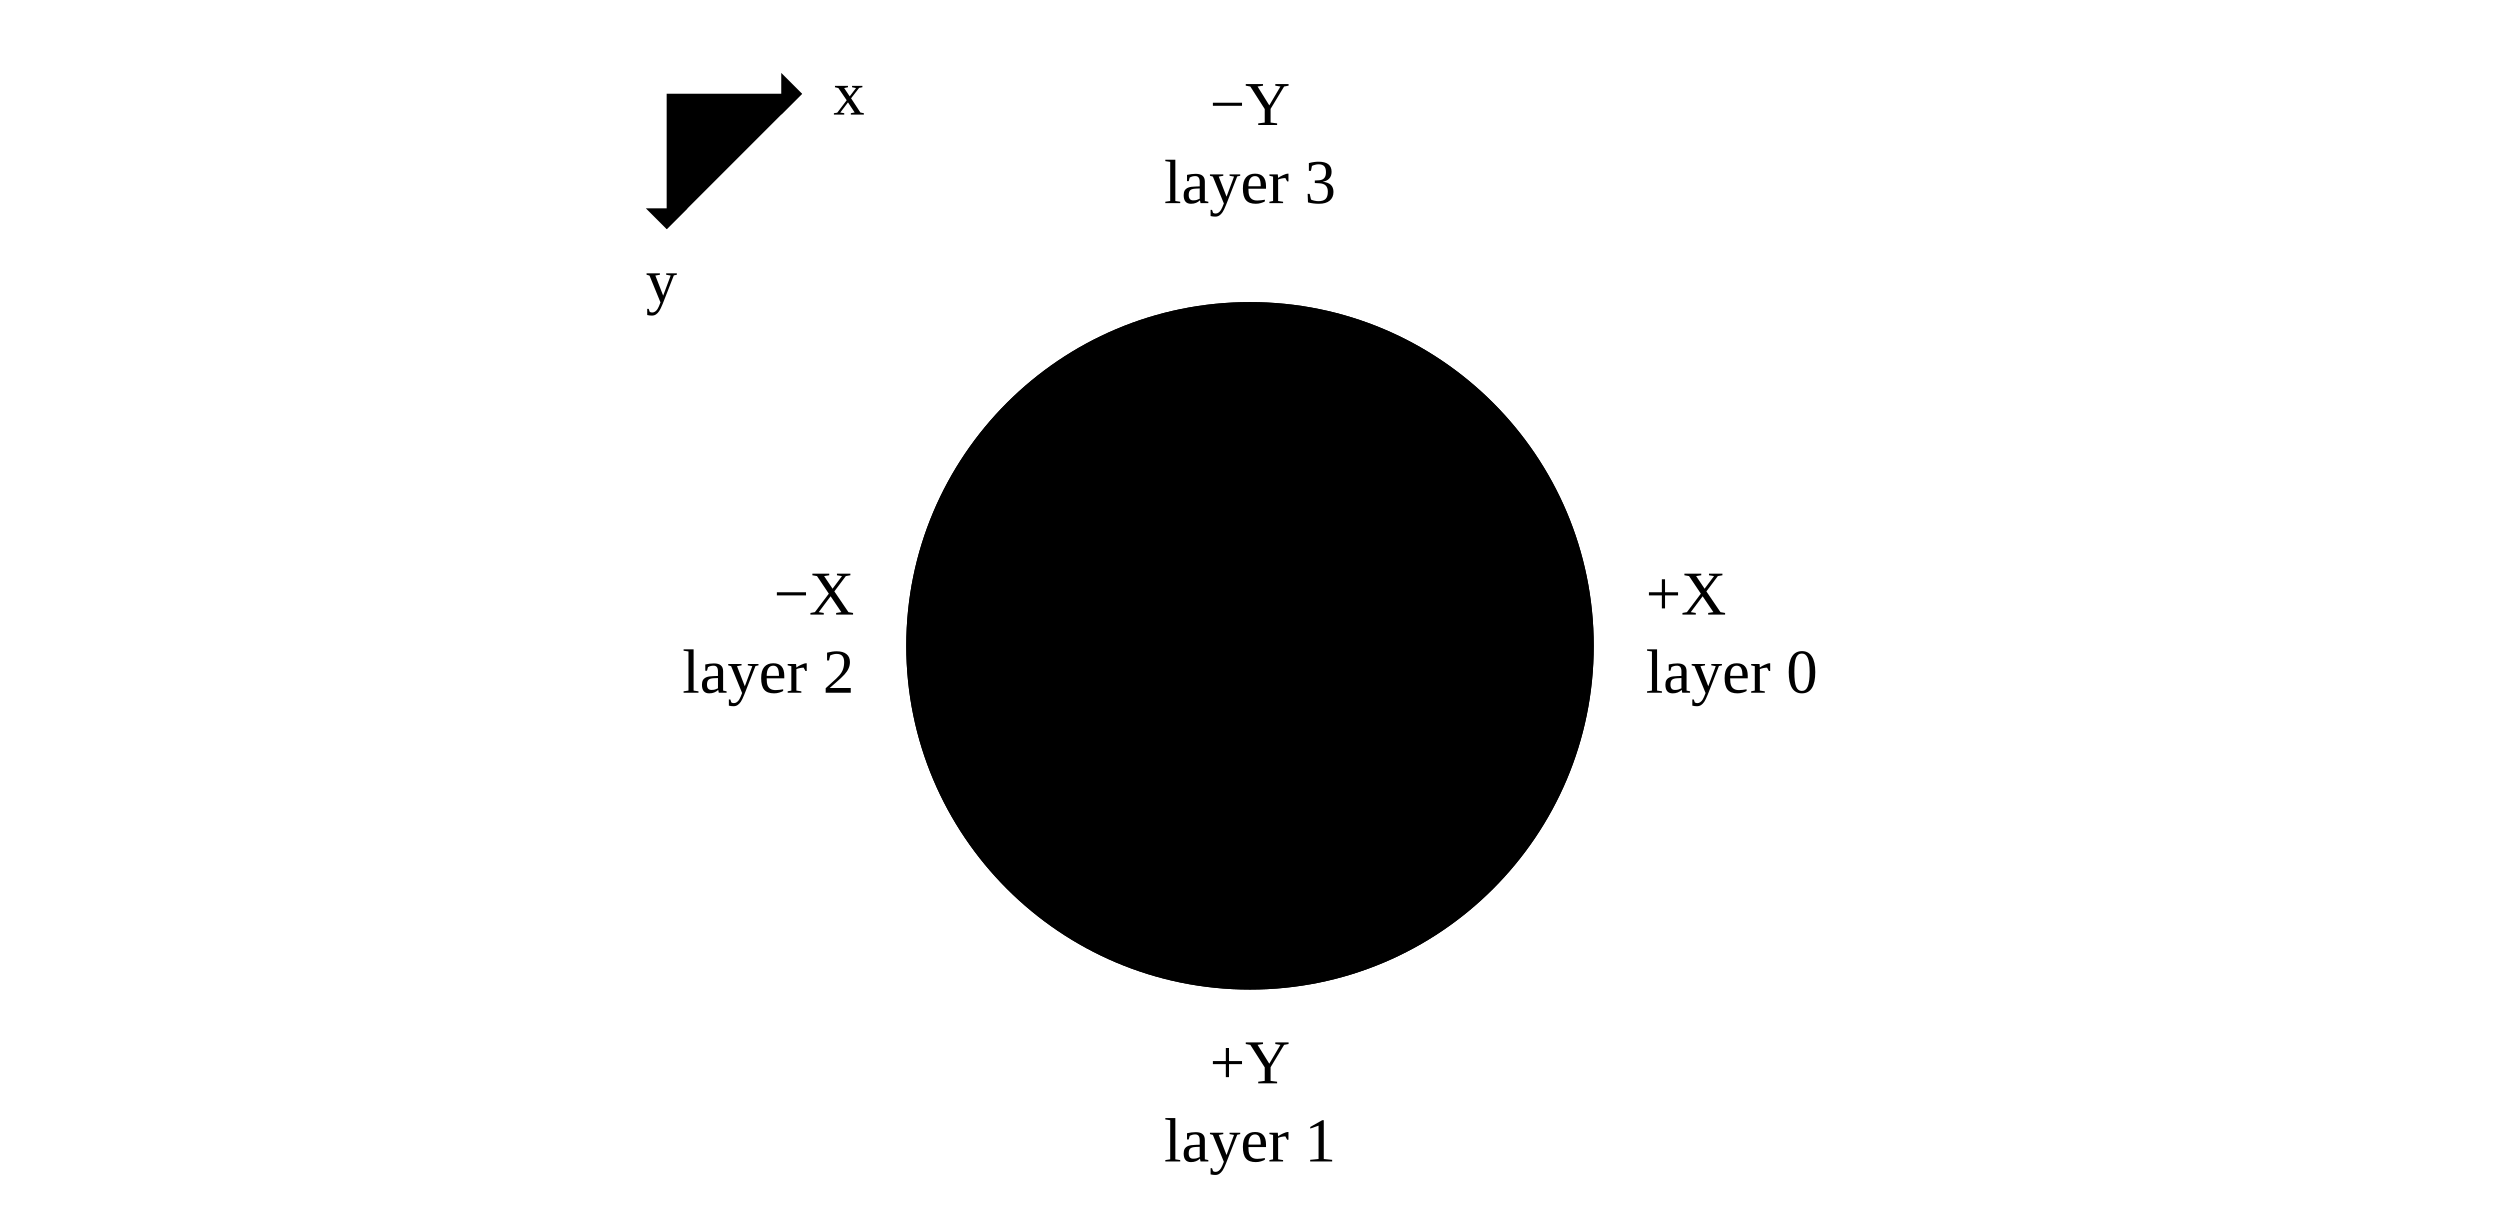
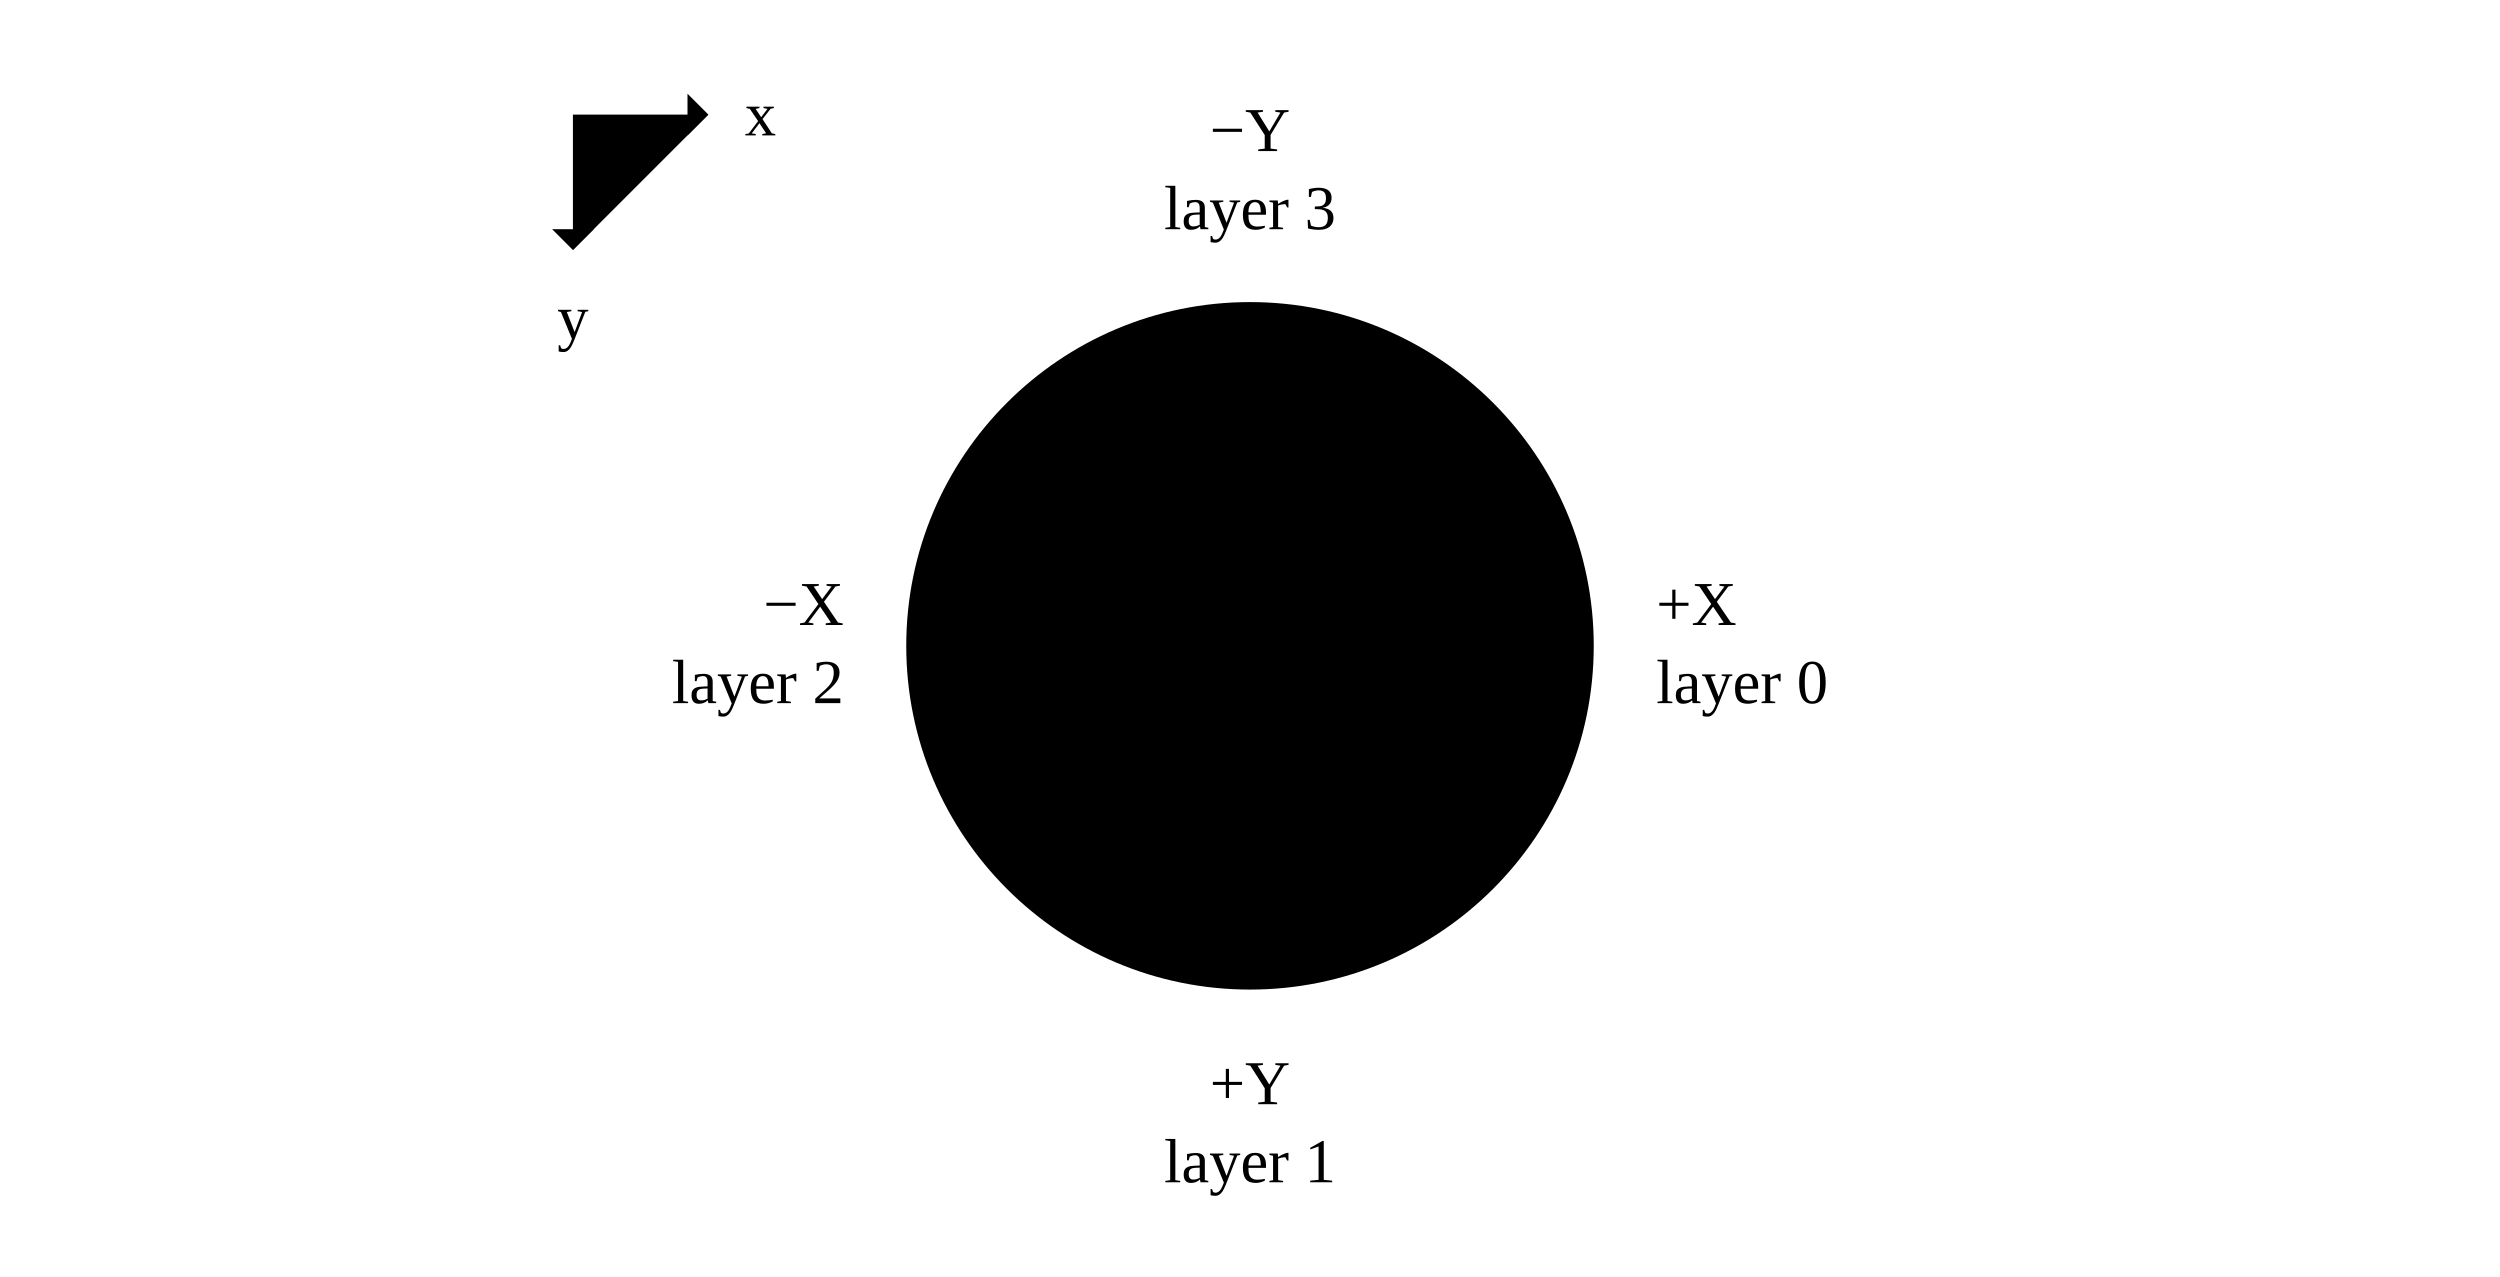
- <svg xmlns="http://www.w3.org/2000/svg" viewBox="0 0 480 234" role="img" aria-labelledby="rc-sectors-title">
+ <svg xmlns="http://www.w3.org/2000/svg" viewBox="0 0 480 245">
  <defs>
-     <marker id="rc-sectors-arrow" viewBox="0 0 10 10" refX="8" refY="5" markerWidth="7" markerHeight="7" orient="auto">
-       <path class="light" d="M 0 0 L 10 5 L 0 10 z" />
+     <marker id="rc-sectors-arrow" viewBox="0 0 10 10" refX="7" refY="5" markerWidth="6" markerHeight="6" orient="auto">
+       <path class="light" d="M1 1L9 5L1 9Z" stroke-linejoin="round" />
    </marker>
  </defs>
-   <g transform="translate(110 0)">
-     <polyline class="line" points="44,18 18,18 18,44" />
-     <polyline class="line" points="40,14 44,18 40,22" />
-     <polyline class="line" points="14,40 18,44 22,40" />
-     <text class="muted small" x="50" y="22">x</text>
-     <text class="muted small" x="14" y="58">y</text>
+   <g class="line" style="stroke-linecap: round; stroke-linejoin: round">
+     <path d="M136 22H110V48" />
+     <path d="M132 18l4 4-4 4" />
+     <path d="M106 44l4 4 4-4" />
  </g>
+   <text class="muted small" x="143" y="26">x</text>
+   <text class="muted small" x="110" y="65" text-anchor="middle">y</text>
  <circle class="surface" cx="240" cy="124" r="66" />
-   <line class="guide" x1="248.485" y1="132.485" x2="286.669" y2="170.669" />
-   <line class="guide" x1="231.515" y1="132.485" x2="193.331" y2="170.669" />
-   <line class="guide" x1="231.515" y1="115.515" x2="193.331" y2="77.331" />
-   <line class="guide" x1="248.485" y1="115.515" x2="286.669" y2="77.331" />
-   <circle class="line" cx="240" cy="124" r="66" />
-   <rect class="line" x="231" y="115" width="18" height="18" />
+   <line class="knockout" x1="240" y1="124" x2="287.376" y2="171.376" />
+   <line class="knockout" x1="240" y1="124" x2="192.624" y2="171.376" />
+   <line class="knockout" x1="240" y1="124" x2="192.624" y2="76.624" />
+   <line class="knockout" x1="240" y1="124" x2="287.376" y2="76.624" />
+   <rect rx="3.6" class="accent" x="231" y="115" width="18" height="18" />
  <g>
-     <line class="light-stroke" x1="300" y1="124" x2="258" y2="124" marker-end="url(#rc-sectors-arrow)" />
-     <text class="text mono" x="316" y="118" text-anchor="start"> +X </text>
-     <text class="muted small" x="316" y="133" text-anchor="start"> layer 0 </text>
+     <line class="light-stroke" style="stroke-linecap: round" x1="296" y1="124" x2="257" y2="124" marker-end="url(#rc-sectors-arrow)" />
+     <text class="text mono" x="318" y="120" text-anchor="start"> +X </text>
+     <text class="muted small" x="318" y="135" text-anchor="start"> layer 0 </text>
  </g>
  <g>
-     <line class="light-stroke" x1="240" y1="184" x2="240" y2="142" marker-end="url(#rc-sectors-arrow)" />
-     <text class="text mono" x="240" y="208" text-anchor="middle"> +Y </text>
-     <text class="muted small" x="240" y="223" text-anchor="middle"> layer 1 </text>
+     <line class="light-stroke" style="stroke-linecap: round" x1="240" y1="180" x2="240" y2="141" marker-end="url(#rc-sectors-arrow)" />
+     <text class="text mono" x="240" y="212" text-anchor="middle"> +Y </text>
+     <text class="muted small" x="240" y="227" text-anchor="middle"> layer 1 </text>
  </g>
  <g>
-     <line class="light-stroke" x1="180" y1="124" x2="222" y2="124" marker-end="url(#rc-sectors-arrow)" />
-     <text class="text mono" x="164" y="118" text-anchor="end"> −X </text>
-     <text class="muted small" x="164" y="133" text-anchor="end"> layer 2 </text>
+     <line class="light-stroke" style="stroke-linecap: round" x1="184" y1="124" x2="223" y2="124" marker-end="url(#rc-sectors-arrow)" />
+     <text class="text mono" x="162" y="120" text-anchor="end"> −X </text>
+     <text class="muted small" x="162" y="135" text-anchor="end"> layer 2 </text>
  </g>
  <g>
-     <line class="light-stroke" x1="240" y1="64" x2="240" y2="106" marker-end="url(#rc-sectors-arrow)" />
-     <text class="text mono" x="240" y="24" text-anchor="middle"> −Y </text>
-     <text class="muted small" x="240" y="39" text-anchor="middle"> layer 3 </text>
+     <line class="light-stroke" style="stroke-linecap: round" x1="240" y1="68" x2="240" y2="107" marker-end="url(#rc-sectors-arrow)" />
+     <text class="text mono" x="240" y="29" text-anchor="middle"> −Y </text>
+     <text class="muted small" x="240" y="44" text-anchor="middle"> layer 3 </text>
  </g>
</svg>
